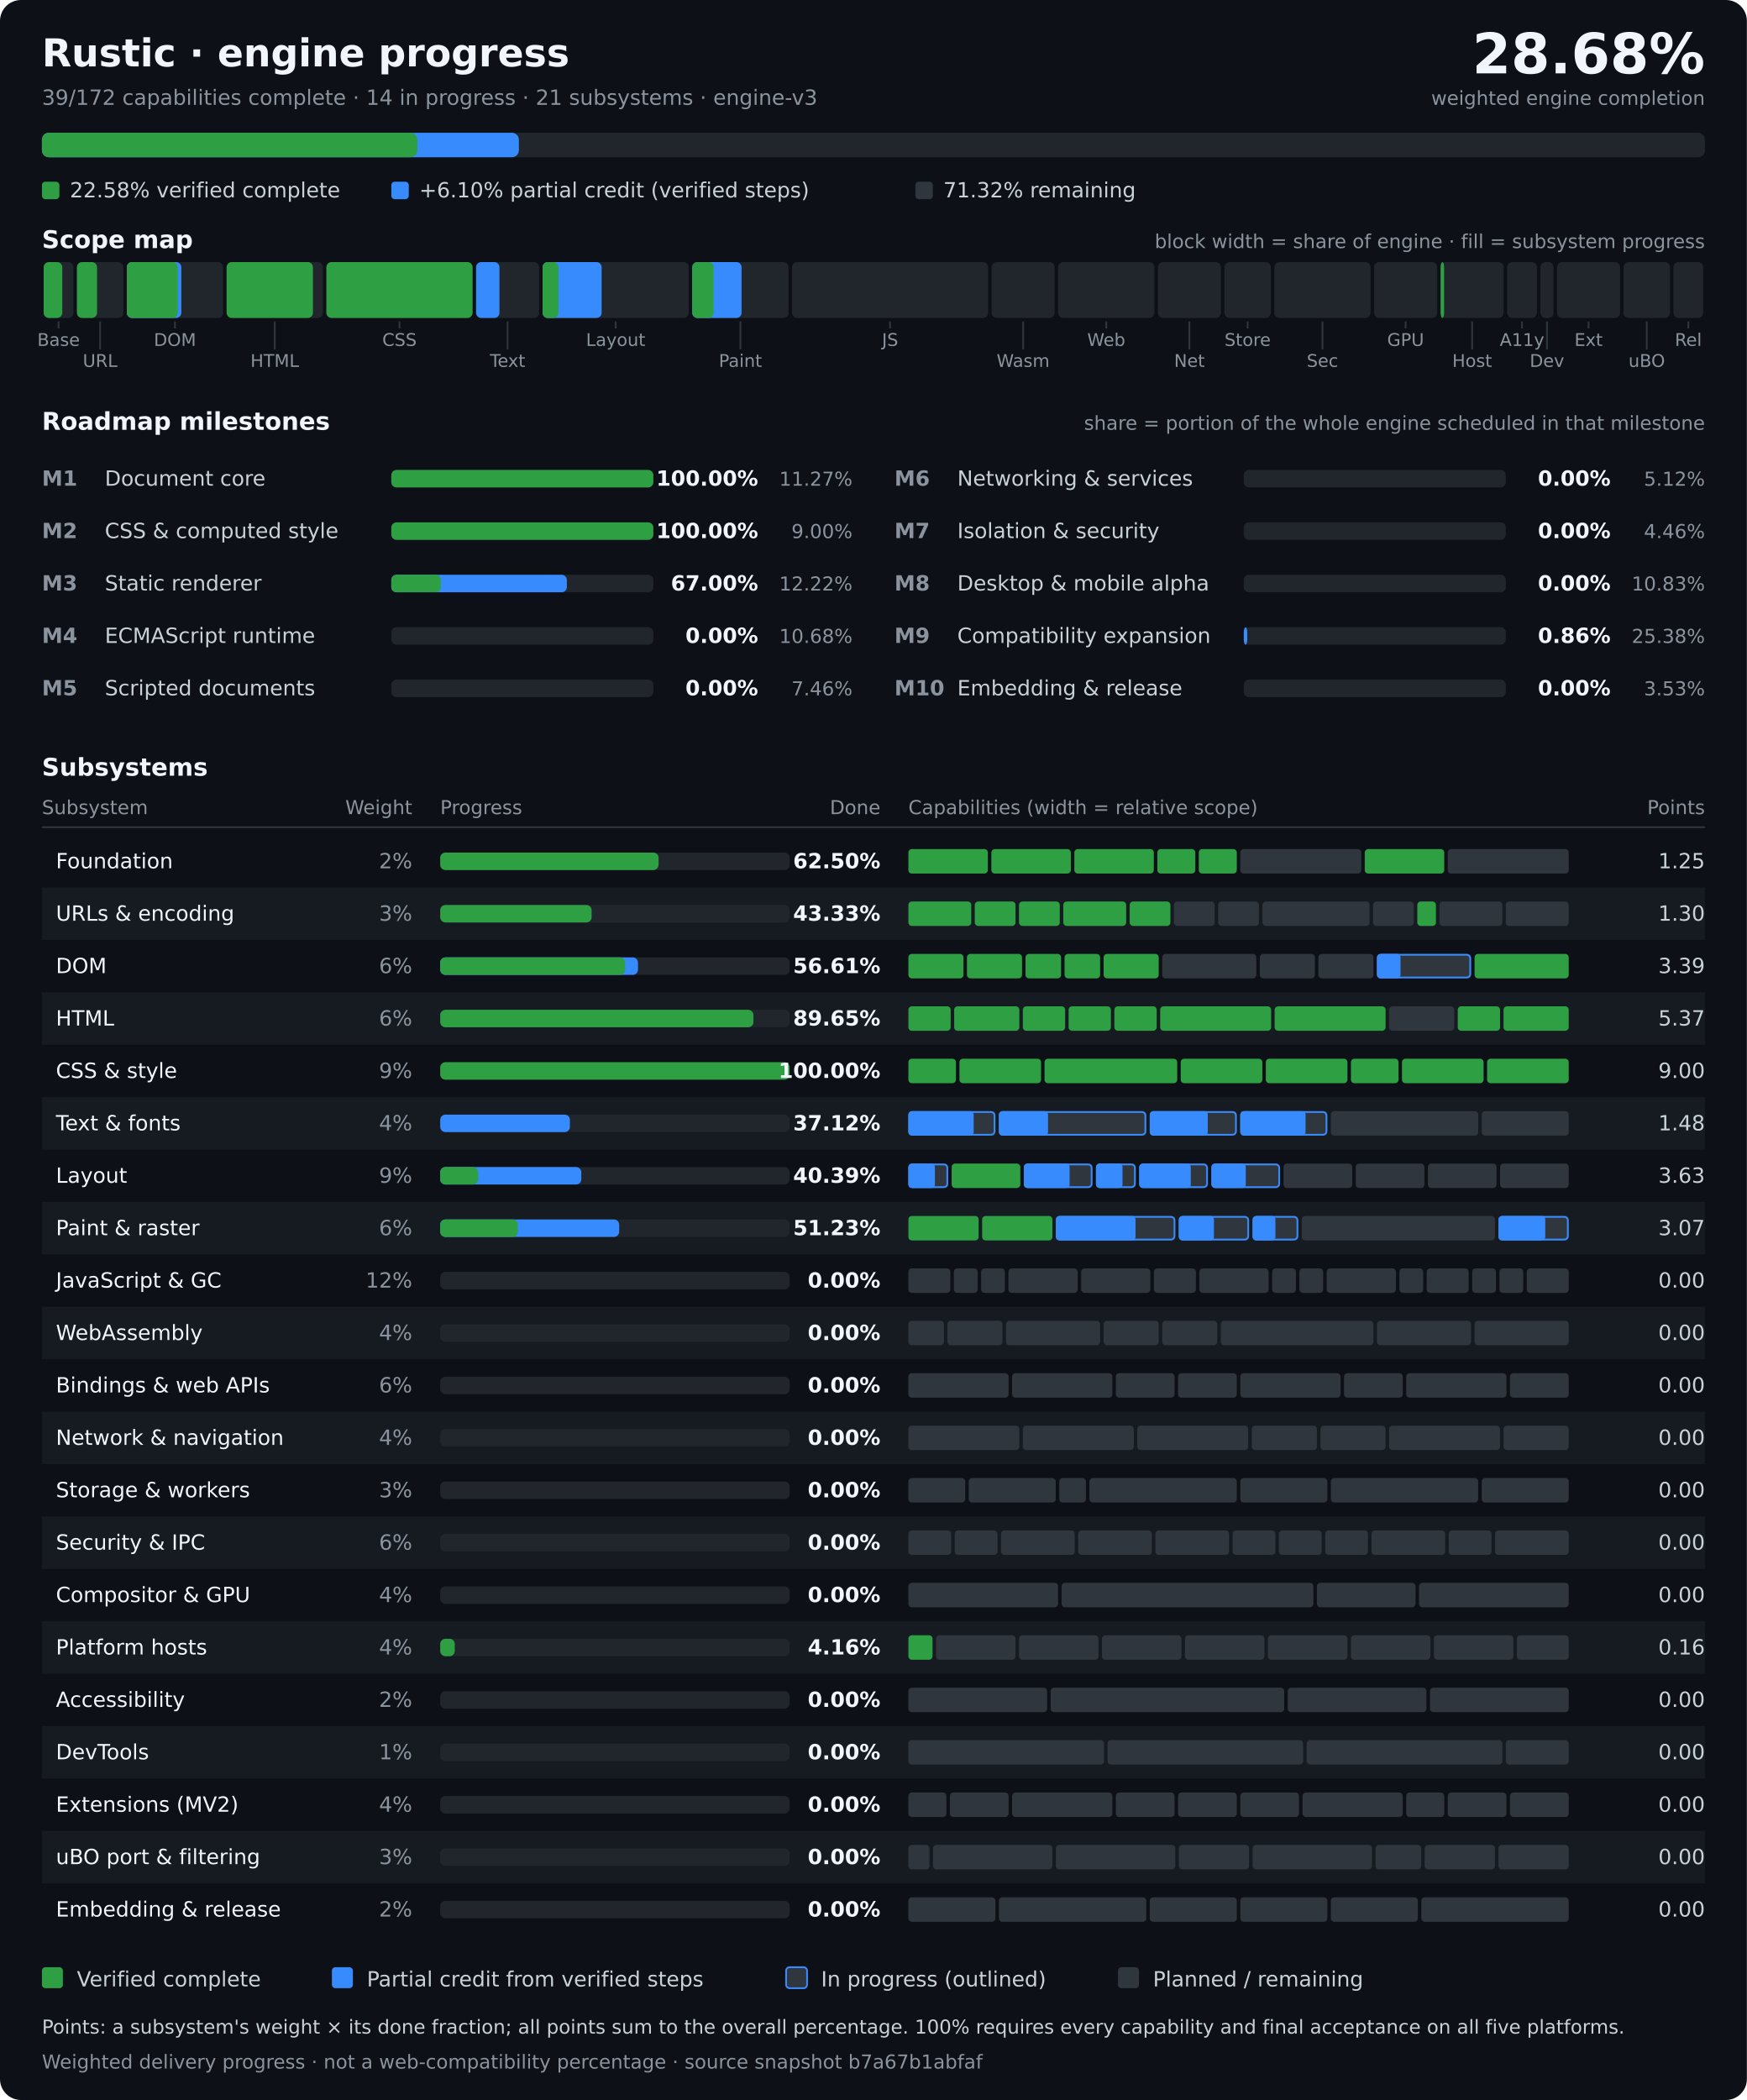
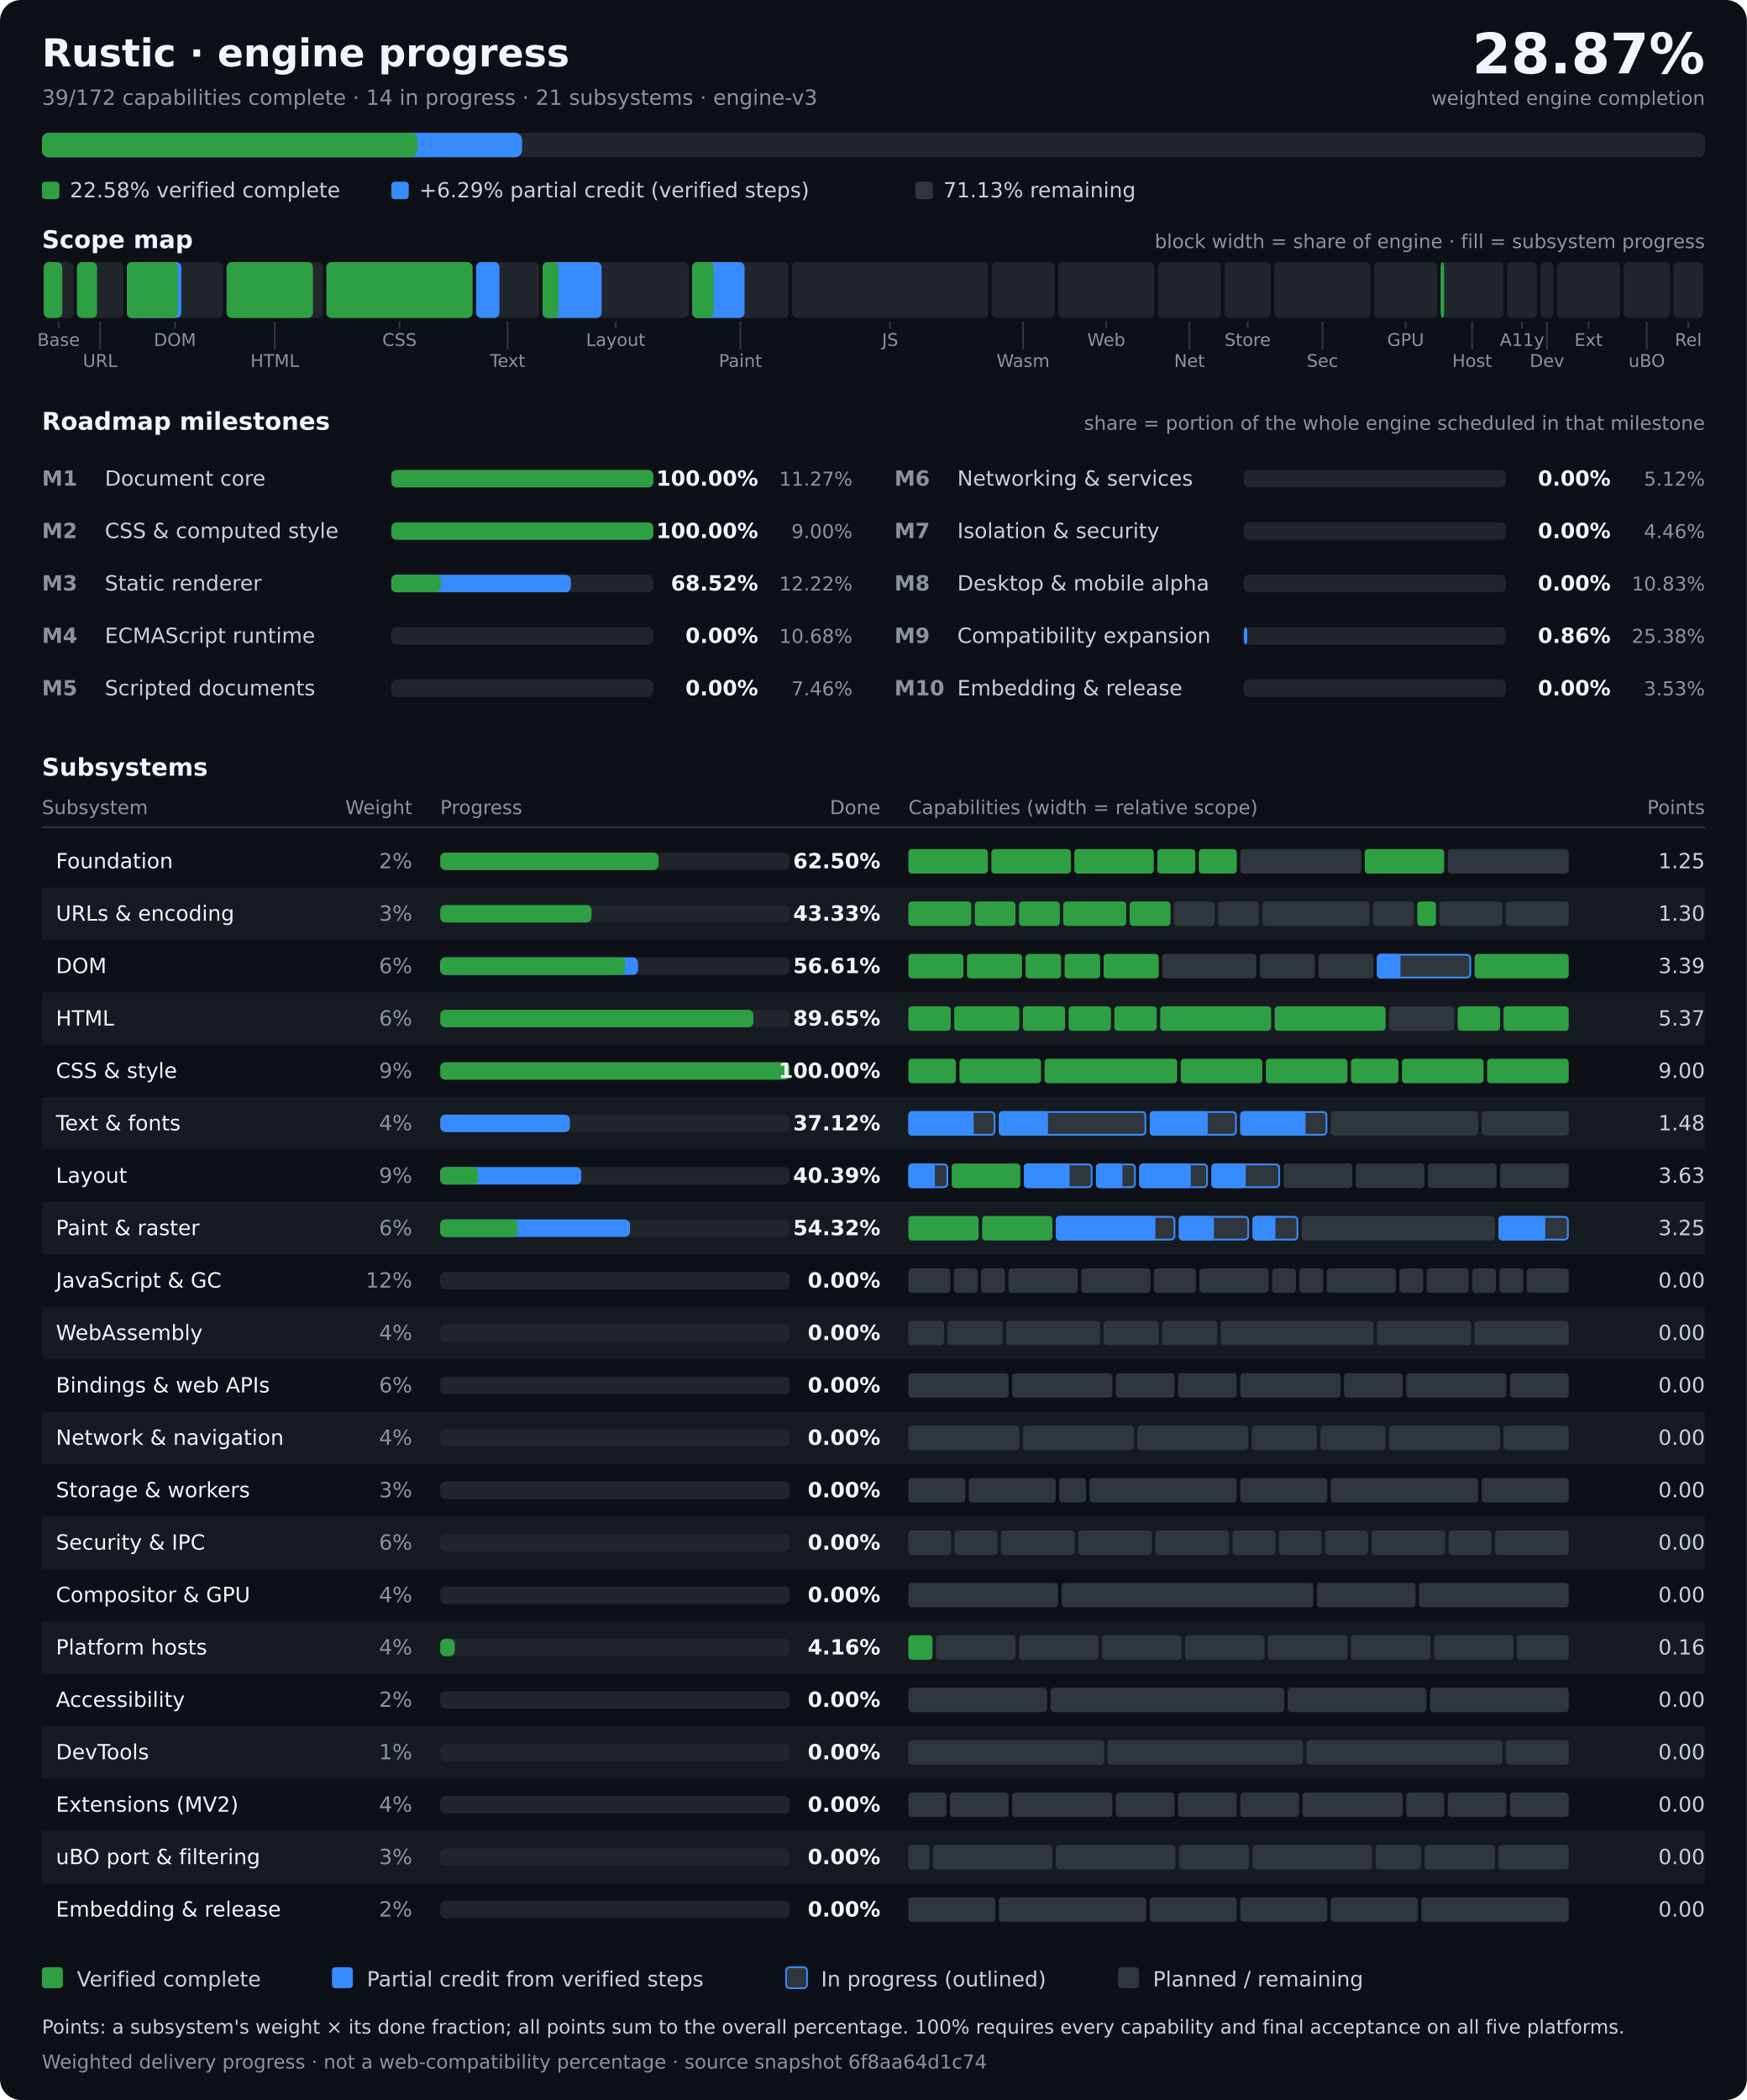
<svg xmlns="http://www.w3.org/2000/svg" width="1000" height="1202" viewBox="0 0 1000 1202" role="img" aria-labelledby="title desc">
  <rect width="1000" height="1202" rx="12" fill="#0d1117" />
  <g font-family="DejaVu Sans,Arial,sans-serif">
    <text x="24.00" y="38" fill="#f0f6fc" font-size="22" font-weight="700">Rustic · engine progress</text>
    <text x="24.00" y="60" fill="#8b949e" font-size="12">39/172 capabilities complete · 14 in progress · 21 subsystems · engine-v3</text>
-     <text x="976.00" y="42" fill="#f0f6fc" font-size="32" text-anchor="end" font-weight="700">28.68%</text>
+     <text x="976.00" y="42" fill="#f0f6fc" font-size="32" text-anchor="end" font-weight="700">28.87%</text>
    <text x="976.00" y="60" fill="#8b949e" font-size="11" text-anchor="end">weighted engine completion</text>
    <rect x="24.00" y="76" width="952.00" height="14" rx="4" fill="#21262d" />
-     <rect x="24.00" y="76" width="273.03" height="14" rx="4" fill="#388bfd" />
+     <rect x="24.00" y="76" width="274.84" height="14" rx="4" fill="#388bfd" />
    <rect x="24.00" y="76" width="214.96" height="14" rx="4" fill="#2ea043" />
    <rect x="24" y="104" width="10" height="10" rx="2" fill="#2ea043" />
    <text x="40.00" y="113" fill="#c9d1d9" font-size="12">22.58% verified complete</text>
    <rect x="224" y="104" width="10" height="10" rx="2" fill="#388bfd" />
-     <text x="240.00" y="113" fill="#c9d1d9" font-size="12">+6.10% partial credit (verified steps)</text>
+     <text x="240.00" y="113" fill="#c9d1d9" font-size="12">+6.29% partial credit (verified steps)</text>
    <rect x="524" y="104" width="10" height="10" rx="2" fill="#30363d" />
-     <text x="540.00" y="113" fill="#c9d1d9" font-size="12">71.32% remaining</text>
+     <text x="540.00" y="113" fill="#c9d1d9" font-size="12">71.13% remaining</text>
    <text x="24.00" y="142" fill="#f0f6fc" font-size="14" font-weight="600">Scope map</text>
    <text x="976.00" y="142" fill="#8b949e" font-size="11" text-anchor="end">block width = share of engine · fill = subsystem progress</text>
    <g>
      <rect x="25.00" y="150" width="17.04" height="32" rx="3" fill="#21262d" />
      <rect x="25.00" y="150" width="10.65" height="32" rx="3" fill="#2ea043" />
      <rect x="33.02" y="184" width="1" height="4" fill="#30363d" />
      <text x="33.52" y="198" fill="#8b949e" font-size="10" text-anchor="middle">Base</text>
    </g>
    <g>
      <rect x="44.04" y="150" width="26.56" height="32" rx="3" fill="#21262d" />
      <rect x="44.04" y="150" width="11.51" height="32" rx="3" fill="#2ea043" />
      <rect x="56.82" y="184" width="1" height="16" fill="#30363d" />
      <text x="57.32" y="210" fill="#8b949e" font-size="10" text-anchor="middle">URL</text>
    </g>
    <g>
      <rect x="72.60" y="150" width="55.12" height="32" rx="3" fill="#21262d" />
      <rect x="72.60" y="150" width="31.20" height="32" rx="3" fill="#388bfd" />
      <rect x="72.60" y="150" width="29.18" height="32" rx="3" fill="#2ea043" />
      <rect x="99.66" y="184" width="1" height="4" fill="#30363d" />
      <text x="100.16" y="198" fill="#8b949e" font-size="10" text-anchor="middle">DOM</text>
    </g>
    <g>
      <rect x="129.72" y="150" width="55.12" height="32" rx="3" fill="#21262d" />
      <rect x="129.72" y="150" width="49.42" height="32" rx="3" fill="#2ea043" />
      <rect x="156.78" y="184" width="1" height="16" fill="#30363d" />
      <text x="157.28" y="210" fill="#8b949e" font-size="10" text-anchor="middle">HTML</text>
    </g>
    <g>
      <rect x="186.84" y="150" width="83.68" height="32" rx="3" fill="#21262d" />
      <rect x="186.84" y="150" width="83.68" height="32" rx="3" fill="#2ea043" />
      <rect x="228.18" y="184" width="1" height="4" fill="#30363d" />
      <text x="228.68" y="198" fill="#8b949e" font-size="10" text-anchor="middle">CSS</text>
    </g>
    <g>
      <rect x="272.52" y="150" width="36.08" height="32" rx="3" fill="#21262d" />
      <rect x="272.52" y="150" width="13.39" height="32" rx="3" fill="#388bfd" />
      <rect x="290.06" y="184" width="1" height="16" fill="#30363d" />
      <text x="290.56" y="210" fill="#8b949e" font-size="10" text-anchor="middle">Text</text>
    </g>
    <g>
      <rect x="310.60" y="150" width="83.68" height="32" rx="3" fill="#21262d" />
      <rect x="310.60" y="150" width="33.80" height="32" rx="3" fill="#388bfd" />
      <rect x="310.60" y="150" width="9.09" height="32" rx="3" fill="#2ea043" />
      <rect x="351.94" y="184" width="1" height="4" fill="#30363d" />
      <text x="352.44" y="198" fill="#8b949e" font-size="10" text-anchor="middle">Layout</text>
    </g>
    <g>
      <rect x="396.28" y="150" width="55.12" height="32" rx="3" fill="#21262d" />
-       <rect x="396.28" y="150" width="28.24" height="32" rx="3" fill="#388bfd" />
+       <rect x="396.28" y="150" width="29.94" height="32" rx="3" fill="#388bfd" />
      <rect x="396.28" y="150" width="12.25" height="32" rx="3" fill="#2ea043" />
      <rect x="423.34" y="184" width="1" height="16" fill="#30363d" />
      <text x="423.84" y="210" fill="#8b949e" font-size="10" text-anchor="middle">Paint</text>
    </g>
    <g>
      <rect x="453.40" y="150" width="112.24" height="32" rx="3" fill="#21262d" />
      <rect x="509.02" y="184" width="1" height="4" fill="#30363d" />
      <text x="509.52" y="198" fill="#8b949e" font-size="10" text-anchor="middle">JS</text>
    </g>
    <g>
      <rect x="567.64" y="150" width="36.08" height="32" rx="3" fill="#21262d" />
      <rect x="585.18" y="184" width="1" height="16" fill="#30363d" />
      <text x="585.68" y="210" fill="#8b949e" font-size="10" text-anchor="middle">Wasm</text>
    </g>
    <g>
      <rect x="605.72" y="150" width="55.12" height="32" rx="3" fill="#21262d" />
      <rect x="632.78" y="184" width="1" height="4" fill="#30363d" />
      <text x="633.28" y="198" fill="#8b949e" font-size="10" text-anchor="middle">Web</text>
    </g>
    <g>
      <rect x="662.84" y="150" width="36.08" height="32" rx="3" fill="#21262d" />
      <rect x="680.38" y="184" width="1" height="16" fill="#30363d" />
      <text x="680.88" y="210" fill="#8b949e" font-size="10" text-anchor="middle">Net</text>
    </g>
    <g>
      <rect x="700.92" y="150" width="26.56" height="32" rx="3" fill="#21262d" />
      <rect x="713.70" y="184" width="1" height="4" fill="#30363d" />
      <text x="714.20" y="198" fill="#8b949e" font-size="10" text-anchor="middle">Store</text>
    </g>
    <g>
      <rect x="729.48" y="150" width="55.12" height="32" rx="3" fill="#21262d" />
      <rect x="756.54" y="184" width="1" height="16" fill="#30363d" />
      <text x="757.04" y="210" fill="#8b949e" font-size="10" text-anchor="middle">Sec</text>
    </g>
    <g>
      <rect x="786.60" y="150" width="36.08" height="32" rx="3" fill="#21262d" />
      <rect x="804.14" y="184" width="1" height="4" fill="#30363d" />
      <text x="804.64" y="198" fill="#8b949e" font-size="10" text-anchor="middle">GPU</text>
    </g>
    <g>
      <rect x="824.68" y="150" width="36.08" height="32" rx="3" fill="#21262d" />
      <rect x="824.68" y="150" width="2.00" height="32" rx="3" fill="#2ea043" />
      <rect x="842.22" y="184" width="1" height="16" fill="#30363d" />
      <text x="842.72" y="210" fill="#8b949e" font-size="10" text-anchor="middle">Host</text>
    </g>
    <g>
      <rect x="862.76" y="150" width="17.04" height="32" rx="3" fill="#21262d" />
      <rect x="870.78" y="184" width="1" height="4" fill="#30363d" />
      <text x="871.28" y="198" fill="#8b949e" font-size="10" text-anchor="middle">A11y</text>
    </g>
    <g>
      <rect x="881.80" y="150" width="7.52" height="32" rx="3" fill="#21262d" />
      <rect x="885.06" y="184" width="1" height="16" fill="#30363d" />
      <text x="885.56" y="210" fill="#8b949e" font-size="10" text-anchor="middle">Dev</text>
    </g>
    <g>
      <rect x="891.32" y="150" width="36.08" height="32" rx="3" fill="#21262d" />
      <rect x="908.86" y="184" width="1" height="4" fill="#30363d" />
      <text x="909.36" y="198" fill="#8b949e" font-size="10" text-anchor="middle">Ext</text>
    </g>
    <g>
      <rect x="929.40" y="150" width="26.56" height="32" rx="3" fill="#21262d" />
      <rect x="942.18" y="184" width="1" height="16" fill="#30363d" />
      <text x="942.68" y="210" fill="#8b949e" font-size="10" text-anchor="middle">uBO</text>
    </g>
    <g>
      <rect x="957.96" y="150" width="17.04" height="32" rx="3" fill="#21262d" />
      <rect x="965.98" y="184" width="1" height="4" fill="#30363d" />
      <text x="966.48" y="198" fill="#8b949e" font-size="10" text-anchor="middle">Rel</text>
    </g>
    <text x="24.00" y="246" fill="#f0f6fc" font-size="14" font-weight="600">Roadmap milestones</text>
    <text x="976.00" y="246" fill="#8b949e" font-size="11" text-anchor="end">share = portion of the whole engine scheduled in that milestone</text>
    <g>
      <text x="24.00" y="278" fill="#8b949e" font-size="12" font-weight="600">M1</text>
      <text x="60.00" y="278" fill="#c9d1d9" font-size="12">Document core</text>
      <rect x="224.00" y="269" width="150.00" height="10" rx="3" fill="#21262d" />
      <rect x="224.00" y="269" width="150.00" height="10" rx="3" fill="#2ea043" />
      <text x="434.00" y="278" fill="#f0f6fc" font-size="12" text-anchor="end" font-weight="600">100.00%</text>
      <text x="488.00" y="278" fill="#8b949e" font-size="11" text-anchor="end">11.27%</text>
    </g>
    <g>
      <text x="24.00" y="308" fill="#8b949e" font-size="12" font-weight="600">M2</text>
      <text x="60.00" y="308" fill="#c9d1d9" font-size="12">CSS &amp; computed style</text>
      <rect x="224.00" y="299" width="150.00" height="10" rx="3" fill="#21262d" />
      <rect x="224.00" y="299" width="150.00" height="10" rx="3" fill="#2ea043" />
      <text x="434.00" y="308" fill="#f0f6fc" font-size="12" text-anchor="end" font-weight="600">100.00%</text>
      <text x="488.00" y="308" fill="#8b949e" font-size="11" text-anchor="end">9.00%</text>
    </g>
    <g>
      <text x="24.00" y="338" fill="#8b949e" font-size="12" font-weight="600">M3</text>
      <text x="60.00" y="338" fill="#c9d1d9" font-size="12">Static renderer</text>
      <rect x="224.00" y="329" width="150.00" height="10" rx="3" fill="#21262d" />
-       <rect x="224.00" y="329" width="100.50" height="10" rx="3" fill="#388bfd" />
+       <rect x="224.00" y="329" width="102.78" height="10" rx="3" fill="#388bfd" />
      <rect x="224.00" y="329" width="28.35" height="10" rx="3" fill="#2ea043" />
-       <text x="434.00" y="338" fill="#f0f6fc" font-size="12" text-anchor="end" font-weight="600">67.00%</text>
+       <text x="434.00" y="338" fill="#f0f6fc" font-size="12" text-anchor="end" font-weight="600">68.52%</text>
      <text x="488.00" y="338" fill="#8b949e" font-size="11" text-anchor="end">12.22%</text>
    </g>
    <g>
      <text x="24.00" y="368" fill="#8b949e" font-size="12" font-weight="600">M4</text>
      <text x="60.00" y="368" fill="#c9d1d9" font-size="12">ECMAScript runtime</text>
      <rect x="224.00" y="359" width="150.00" height="10" rx="3" fill="#21262d" />
      <text x="434.00" y="368" fill="#f0f6fc" font-size="12" text-anchor="end" font-weight="600">0.00%</text>
      <text x="488.00" y="368" fill="#8b949e" font-size="11" text-anchor="end">10.68%</text>
    </g>
    <g>
      <text x="24.00" y="398" fill="#8b949e" font-size="12" font-weight="600">M5</text>
      <text x="60.00" y="398" fill="#c9d1d9" font-size="12">Scripted documents</text>
      <rect x="224.00" y="389" width="150.00" height="10" rx="3" fill="#21262d" />
      <text x="434.00" y="398" fill="#f0f6fc" font-size="12" text-anchor="end" font-weight="600">0.00%</text>
      <text x="488.00" y="398" fill="#8b949e" font-size="11" text-anchor="end">7.46%</text>
    </g>
    <g>
      <text x="512.00" y="278" fill="#8b949e" font-size="12" font-weight="600">M6</text>
      <text x="548.00" y="278" fill="#c9d1d9" font-size="12">Networking &amp; services</text>
      <rect x="712.00" y="269" width="150.00" height="10" rx="3" fill="#21262d" />
      <text x="922.00" y="278" fill="#f0f6fc" font-size="12" text-anchor="end" font-weight="600">0.00%</text>
      <text x="976.00" y="278" fill="#8b949e" font-size="11" text-anchor="end">5.12%</text>
    </g>
    <g>
      <text x="512.00" y="308" fill="#8b949e" font-size="12" font-weight="600">M7</text>
      <text x="548.00" y="308" fill="#c9d1d9" font-size="12">Isolation &amp; security</text>
      <rect x="712.00" y="299" width="150.00" height="10" rx="3" fill="#21262d" />
      <text x="922.00" y="308" fill="#f0f6fc" font-size="12" text-anchor="end" font-weight="600">0.00%</text>
      <text x="976.00" y="308" fill="#8b949e" font-size="11" text-anchor="end">4.46%</text>
    </g>
    <g>
      <text x="512.00" y="338" fill="#8b949e" font-size="12" font-weight="600">M8</text>
      <text x="548.00" y="338" fill="#c9d1d9" font-size="12">Desktop &amp; mobile alpha</text>
      <rect x="712.00" y="329" width="150.00" height="10" rx="3" fill="#21262d" />
      <text x="922.00" y="338" fill="#f0f6fc" font-size="12" text-anchor="end" font-weight="600">0.00%</text>
      <text x="976.00" y="338" fill="#8b949e" font-size="11" text-anchor="end">10.83%</text>
    </g>
    <g>
      <text x="512.00" y="368" fill="#8b949e" font-size="12" font-weight="600">M9</text>
      <text x="548.00" y="368" fill="#c9d1d9" font-size="12">Compatibility expansion</text>
      <rect x="712.00" y="359" width="150.00" height="10" rx="3" fill="#21262d" />
      <rect x="712.00" y="359" width="2.00" height="10" rx="3" fill="#388bfd" />
      <text x="922.00" y="368" fill="#f0f6fc" font-size="12" text-anchor="end" font-weight="600">0.86%</text>
      <text x="976.00" y="368" fill="#8b949e" font-size="11" text-anchor="end">25.38%</text>
    </g>
    <g>
      <text x="512.00" y="398" fill="#8b949e" font-size="12" font-weight="600">M10</text>
      <text x="548.00" y="398" fill="#c9d1d9" font-size="12">Embedding &amp; release</text>
      <rect x="712.00" y="389" width="150.00" height="10" rx="3" fill="#21262d" />
      <text x="922.00" y="398" fill="#f0f6fc" font-size="12" text-anchor="end" font-weight="600">0.00%</text>
      <text x="976.00" y="398" fill="#8b949e" font-size="11" text-anchor="end">3.53%</text>
    </g>
    <text x="24.00" y="444" fill="#f0f6fc" font-size="14" font-weight="600">Subsystems</text>
    <text x="24.00" y="466" fill="#8b949e" font-size="11">Subsystem</text>
    <text x="236.00" y="466" fill="#8b949e" font-size="11" text-anchor="end">Weight</text>
    <text x="252.00" y="466" fill="#8b949e" font-size="11">Progress</text>
    <text x="504.00" y="466" fill="#8b949e" font-size="11" text-anchor="end">Done</text>
    <text x="520.00" y="466" fill="#8b949e" font-size="11">Capabilities (width = relative scope)</text>
    <text x="976.00" y="466" fill="#8b949e" font-size="11" text-anchor="end">Points</text>
    <rect x="24" y="473" width="952" height="1" fill="#30363d" />
    <g>
      <text x="32.00" y="497" fill="#f0f6fc" font-size="12">Foundation</text>
      <text x="236.00" y="497" fill="#8b949e" font-size="12" text-anchor="end">2%</text>
      <rect x="252.00" y="488" width="200.00" height="10" rx="3" fill="#21262d" />
      <rect x="252.00" y="488" width="125.00" height="10" rx="3" fill="#2ea043" />
      <text x="504.00" y="497" fill="#f0f6fc" font-size="12" text-anchor="end" font-weight="600">62.50%</text>
      <g>
        <rect x="520.00" y="486" width="45.50" height="14" rx="2" fill="#2ea043" />
      </g>
      <g>
        <rect x="567.50" y="486" width="45.50" height="14" rx="2" fill="#2ea043" />
      </g>
      <g>
        <rect x="615.00" y="486" width="45.50" height="14" rx="2" fill="#2ea043" />
      </g>
      <g>
        <rect x="662.50" y="486" width="21.75" height="14" rx="2" fill="#2ea043" />
      </g>
      <g>
        <rect x="686.25" y="486" width="21.75" height="14" rx="2" fill="#2ea043" />
      </g>
      <g>
        <rect x="710.00" y="486" width="69.25" height="14" rx="2" fill="#30363d" />
      </g>
      <g>
        <rect x="781.25" y="486" width="45.50" height="14" rx="2" fill="#2ea043" />
      </g>
      <g>
        <rect x="828.75" y="486" width="69.25" height="14" rx="2" fill="#30363d" />
      </g>
      <text x="976.00" y="497" fill="#c9d1d9" font-size="12" text-anchor="end">1.25</text>
    </g>
    <g>
      <rect x="24" y="508" width="952" height="30" fill="#161b22" />
      <text x="32.00" y="527" fill="#f0f6fc" font-size="12">URLs &amp; encoding</text>
      <text x="236.00" y="527" fill="#8b949e" font-size="12" text-anchor="end">3%</text>
      <rect x="252.00" y="518" width="200.00" height="10" rx="3" fill="#21262d" />
      <rect x="252.00" y="518" width="86.66" height="10" rx="3" fill="#2ea043" />
      <text x="504.00" y="527" fill="#f0f6fc" font-size="12" text-anchor="end" font-weight="600">43.33%</text>
      <g>
        <rect x="520.00" y="516" width="36.00" height="14" rx="2" fill="#2ea043" />
      </g>
      <g>
        <rect x="558.00" y="516" width="23.33" height="14" rx="2" fill="#2ea043" />
      </g>
      <g>
        <rect x="583.33" y="516" width="23.33" height="14" rx="2" fill="#2ea043" />
      </g>
      <g>
        <rect x="608.67" y="516" width="36.00" height="14" rx="2" fill="#2ea043" />
      </g>
      <g>
        <rect x="646.67" y="516" width="23.33" height="14" rx="2" fill="#2ea043" />
      </g>
      <g>
        <rect x="672.00" y="516" width="23.33" height="14" rx="2" fill="#30363d" />
      </g>
      <g>
        <rect x="697.33" y="516" width="23.33" height="14" rx="2" fill="#30363d" />
      </g>
      <g>
        <rect x="722.67" y="516" width="61.33" height="14" rx="2" fill="#30363d" />
      </g>
      <g>
        <rect x="786.00" y="516" width="23.33" height="14" rx="2" fill="#30363d" />
      </g>
      <g>
        <rect x="811.33" y="516" width="10.67" height="14" rx="2" fill="#2ea043" />
      </g>
      <g>
        <rect x="824.00" y="516" width="36.00" height="14" rx="2" fill="#30363d" />
      </g>
      <g>
        <rect x="862.00" y="516" width="36.00" height="14" rx="2" fill="#30363d" />
      </g>
      <text x="976.00" y="527" fill="#c9d1d9" font-size="12" text-anchor="end">1.30</text>
    </g>
    <g>
      <text x="32.00" y="557" fill="#f0f6fc" font-size="12">DOM</text>
      <text x="236.00" y="557" fill="#8b949e" font-size="12" text-anchor="end">6%</text>
      <rect x="252.00" y="548" width="200.00" height="10" rx="3" fill="#21262d" />
      <rect x="252.00" y="548" width="113.22" height="10" rx="3" fill="#388bfd" />
      <rect x="252.00" y="548" width="105.88" height="10" rx="3" fill="#2ea043" />
      <text x="504.00" y="557" fill="#f0f6fc" font-size="12" text-anchor="end" font-weight="600">56.61%</text>
      <g>
        <rect x="520.00" y="546" width="31.53" height="14" rx="2" fill="#2ea043" />
      </g>
      <g>
        <rect x="553.53" y="546" width="31.53" height="14" rx="2" fill="#2ea043" />
      </g>
      <g>
        <rect x="587.06" y="546" width="20.35" height="14" rx="2" fill="#2ea043" />
      </g>
      <g>
        <rect x="609.41" y="546" width="20.35" height="14" rx="2" fill="#2ea043" />
      </g>
      <g>
        <rect x="631.76" y="546" width="31.53" height="14" rx="2" fill="#2ea043" />
      </g>
      <g>
        <rect x="665.29" y="546" width="53.88" height="14" rx="2" fill="#30363d" />
      </g>
      <g>
        <rect x="721.18" y="546" width="31.53" height="14" rx="2" fill="#30363d" />
      </g>
      <g>
        <rect x="754.71" y="546" width="31.53" height="14" rx="2" fill="#30363d" />
      </g>
      <g>
        <rect x="788.24" y="546" width="53.88" height="14" rx="2" fill="#30363d" />
        <rect x="788.24" y="546" width="13.47" height="14" rx="2" fill="#388bfd" />
        <rect x="788.74" y="546.5" width="52.88" height="13" rx="2" fill="none" stroke="#388bfd" />
      </g>
      <g>
        <rect x="844.12" y="546" width="53.88" height="14" rx="2" fill="#2ea043" />
      </g>
      <text x="976.00" y="557" fill="#c9d1d9" font-size="12" text-anchor="end">3.39</text>
    </g>
    <g>
      <rect x="24" y="568" width="952" height="30" fill="#161b22" />
      <text x="32.00" y="587" fill="#f0f6fc" font-size="12">HTML</text>
      <text x="236.00" y="587" fill="#8b949e" font-size="12" text-anchor="end">6%</text>
      <rect x="252.00" y="578" width="200.00" height="10" rx="3" fill="#21262d" />
      <rect x="252.00" y="578" width="179.30" height="10" rx="3" fill="#2ea043" />
      <text x="504.00" y="587" fill="#f0f6fc" font-size="12" text-anchor="end" font-weight="600">89.65%</text>
      <g>
        <rect x="520.00" y="576" width="24.21" height="14" rx="2" fill="#2ea043" />
      </g>
      <g>
        <rect x="546.21" y="576" width="37.31" height="14" rx="2" fill="#2ea043" />
      </g>
      <g>
        <rect x="585.52" y="576" width="24.21" height="14" rx="2" fill="#2ea043" />
      </g>
      <g>
        <rect x="611.72" y="576" width="24.21" height="14" rx="2" fill="#2ea043" />
      </g>
      <g>
        <rect x="637.93" y="576" width="24.21" height="14" rx="2" fill="#2ea043" />
      </g>
      <g>
        <rect x="664.14" y="576" width="63.52" height="14" rx="2" fill="#2ea043" />
      </g>
      <g>
        <rect x="729.66" y="576" width="63.52" height="14" rx="2" fill="#2ea043" />
      </g>
      <g>
        <rect x="795.17" y="576" width="37.31" height="14" rx="2" fill="#30363d" />
      </g>
      <g>
        <rect x="834.48" y="576" width="24.21" height="14" rx="2" fill="#2ea043" />
      </g>
      <g>
        <rect x="860.69" y="576" width="37.31" height="14" rx="2" fill="#2ea043" />
      </g>
      <text x="976.00" y="587" fill="#c9d1d9" font-size="12" text-anchor="end">5.37</text>
    </g>
    <g>
      <text x="32.00" y="617" fill="#f0f6fc" font-size="12">CSS &amp; style</text>
      <text x="236.00" y="617" fill="#8b949e" font-size="12" text-anchor="end">9%</text>
      <rect x="252.00" y="608" width="200.00" height="10" rx="3" fill="#21262d" />
      <rect x="252.00" y="608" width="200.00" height="10" rx="3" fill="#2ea043" />
      <text x="504.00" y="617" fill="#f0f6fc" font-size="12" text-anchor="end" font-weight="600">100.00%</text>
      <g>
        <rect x="520.00" y="606" width="27.23" height="14" rx="2" fill="#2ea043" />
      </g>
      <g>
        <rect x="549.23" y="606" width="46.72" height="14" rx="2" fill="#2ea043" />
      </g>
      <g>
        <rect x="597.95" y="606" width="75.95" height="14" rx="2" fill="#2ea043" />
      </g>
      <g>
        <rect x="675.90" y="606" width="46.72" height="14" rx="2" fill="#2ea043" />
      </g>
      <g>
        <rect x="724.62" y="606" width="46.72" height="14" rx="2" fill="#2ea043" />
      </g>
      <g>
        <rect x="773.33" y="606" width="27.23" height="14" rx="2" fill="#2ea043" />
      </g>
      <g>
        <rect x="802.56" y="606" width="46.72" height="14" rx="2" fill="#2ea043" />
      </g>
      <g>
        <rect x="851.28" y="606" width="46.72" height="14" rx="2" fill="#2ea043" />
      </g>
      <text x="976.00" y="617" fill="#c9d1d9" font-size="12" text-anchor="end">9.00</text>
    </g>
    <g>
      <rect x="24" y="628" width="952" height="30" fill="#161b22" />
      <text x="32.00" y="647" fill="#f0f6fc" font-size="12">Text &amp; fonts</text>
      <text x="236.00" y="647" fill="#8b949e" font-size="12" text-anchor="end">4%</text>
      <rect x="252.00" y="638" width="200.00" height="10" rx="3" fill="#21262d" />
      <rect x="252.00" y="638" width="74.24" height="10" rx="3" fill="#388bfd" />
      <text x="504.00" y="647" fill="#f0f6fc" font-size="12" text-anchor="end" font-weight="600">37.12%</text>
      <g>
        <rect x="520.00" y="636" width="49.82" height="14" rx="2" fill="#30363d" />
        <rect x="520.00" y="636" width="37.36" height="14" rx="2" fill="#388bfd" />
        <rect x="520.50" y="636.5" width="48.82" height="13" rx="2" fill="none" stroke="#388bfd" />
      </g>
      <g>
        <rect x="571.82" y="636" width="84.36" height="14" rx="2" fill="#30363d" />
        <rect x="571.82" y="636" width="28.12" height="14" rx="2" fill="#388bfd" />
        <rect x="572.32" y="636.5" width="83.36" height="13" rx="2" fill="none" stroke="#388bfd" />
      </g>
      <g>
        <rect x="658.18" y="636" width="49.82" height="14" rx="2" fill="#30363d" />
        <rect x="658.18" y="636" width="33.21" height="14" rx="2" fill="#388bfd" />
        <rect x="658.68" y="636.5" width="48.82" height="13" rx="2" fill="none" stroke="#388bfd" />
      </g>
      <g>
        <rect x="710.00" y="636" width="49.82" height="14" rx="2" fill="#30363d" />
        <rect x="710.00" y="636" width="37.36" height="14" rx="2" fill="#388bfd" />
        <rect x="710.50" y="636.5" width="48.82" height="13" rx="2" fill="none" stroke="#388bfd" />
      </g>
      <g>
        <rect x="761.82" y="636" width="84.36" height="14" rx="2" fill="#30363d" />
      </g>
      <g>
        <rect x="848.18" y="636" width="49.82" height="14" rx="2" fill="#30363d" />
      </g>
      <text x="976.00" y="647" fill="#c9d1d9" font-size="12" text-anchor="end">1.48</text>
    </g>
    <g>
      <text x="32.00" y="677" fill="#f0f6fc" font-size="12">Layout</text>
      <text x="236.00" y="677" fill="#8b949e" font-size="12" text-anchor="end">9%</text>
      <rect x="252.00" y="668" width="200.00" height="10" rx="3" fill="#21262d" />
      <rect x="252.00" y="668" width="80.78" height="10" rx="3" fill="#388bfd" />
      <rect x="252.00" y="668" width="21.72" height="10" rx="3" fill="#2ea043" />
      <text x="504.00" y="677" fill="#f0f6fc" font-size="12" text-anchor="end" font-weight="600">40.39%</text>
      <g>
        <rect x="520.00" y="666" width="22.78" height="14" rx="2" fill="#30363d" />
        <rect x="520.00" y="666" width="15.19" height="14" rx="2" fill="#388bfd" />
        <rect x="520.50" y="666.5" width="21.78" height="13" rx="2" fill="none" stroke="#388bfd" />
      </g>
      <g>
        <rect x="544.78" y="666" width="39.30" height="14" rx="2" fill="#2ea043" />
      </g>
      <g>
        <rect x="586.09" y="666" width="39.30" height="14" rx="2" fill="#30363d" />
        <rect x="586.09" y="666" width="26.20" height="14" rx="2" fill="#388bfd" />
        <rect x="586.59" y="666.5" width="38.30" height="13" rx="2" fill="none" stroke="#388bfd" />
      </g>
      <g>
        <rect x="627.39" y="666" width="22.78" height="14" rx="2" fill="#30363d" />
        <rect x="627.39" y="666" width="15.19" height="14" rx="2" fill="#388bfd" />
        <rect x="627.89" y="666.5" width="21.78" height="13" rx="2" fill="none" stroke="#388bfd" />
      </g>
      <g>
        <rect x="652.17" y="666" width="39.30" height="14" rx="2" fill="#30363d" />
        <rect x="652.17" y="666" width="29.48" height="14" rx="2" fill="#388bfd" />
        <rect x="652.67" y="666.5" width="38.30" height="13" rx="2" fill="none" stroke="#388bfd" />
      </g>
      <g>
        <rect x="693.48" y="666" width="39.30" height="14" rx="2" fill="#30363d" />
        <rect x="693.48" y="666" width="19.65" height="14" rx="2" fill="#388bfd" />
        <rect x="693.98" y="666.5" width="38.30" height="13" rx="2" fill="none" stroke="#388bfd" />
      </g>
      <g>
        <rect x="734.78" y="666" width="39.30" height="14" rx="2" fill="#30363d" />
      </g>
      <g>
        <rect x="776.09" y="666" width="39.30" height="14" rx="2" fill="#30363d" />
      </g>
      <g>
        <rect x="817.39" y="666" width="39.30" height="14" rx="2" fill="#30363d" />
      </g>
      <g>
        <rect x="858.70" y="666" width="39.30" height="14" rx="2" fill="#30363d" />
      </g>
      <text x="976.00" y="677" fill="#c9d1d9" font-size="12" text-anchor="end">3.63</text>
    </g>
    <g>
      <rect x="24" y="688" width="952" height="30" fill="#161b22" />
      <text x="32.00" y="707" fill="#f0f6fc" font-size="12">Paint &amp; raster</text>
      <text x="236.00" y="707" fill="#8b949e" font-size="12" text-anchor="end">6%</text>
      <rect x="252.00" y="698" width="200.00" height="10" rx="3" fill="#21262d" />
-       <rect x="252.00" y="698" width="102.46" height="10" rx="3" fill="#388bfd" />
+       <rect x="252.00" y="698" width="108.64" height="10" rx="3" fill="#388bfd" />
      <rect x="252.00" y="698" width="44.44" height="10" rx="3" fill="#2ea043" />
-       <text x="504.00" y="707" fill="#f0f6fc" font-size="12" text-anchor="end" font-weight="600">51.23%</text>
+       <text x="504.00" y="707" fill="#f0f6fc" font-size="12" text-anchor="end" font-weight="600">54.32%</text>
      <g>
        <rect x="520.00" y="696" width="40.22" height="14" rx="2" fill="#2ea043" />
      </g>
      <g>
        <rect x="562.22" y="696" width="40.22" height="14" rx="2" fill="#2ea043" />
      </g>
      <g>
        <rect x="604.44" y="696" width="68.37" height="14" rx="2" fill="#30363d" />
-         <rect x="604.44" y="696" width="45.58" height="14" rx="2" fill="#388bfd" />
+         <rect x="604.44" y="696" width="56.97" height="14" rx="2" fill="#388bfd" />
        <rect x="604.94" y="696.5" width="67.37" height="13" rx="2" fill="none" stroke="#388bfd" />
      </g>
      <g>
        <rect x="674.81" y="696" width="40.22" height="14" rx="2" fill="#30363d" />
        <rect x="674.81" y="696" width="20.11" height="14" rx="2" fill="#388bfd" />
        <rect x="675.31" y="696.5" width="39.22" height="13" rx="2" fill="none" stroke="#388bfd" />
      </g>
      <g>
        <rect x="717.04" y="696" width="26.15" height="14" rx="2" fill="#30363d" />
        <rect x="717.04" y="696" width="13.07" height="14" rx="2" fill="#388bfd" />
        <rect x="717.54" y="696.5" width="25.15" height="13" rx="2" fill="none" stroke="#388bfd" />
      </g>
      <g>
        <rect x="745.19" y="696" width="110.59" height="14" rx="2" fill="#30363d" />
      </g>
      <g>
        <rect x="857.78" y="696" width="40.22" height="14" rx="2" fill="#30363d" />
        <rect x="857.78" y="696" width="26.81" height="14" rx="2" fill="#388bfd" />
        <rect x="858.28" y="696.5" width="39.22" height="13" rx="2" fill="none" stroke="#388bfd" />
      </g>
-       <text x="976.00" y="707" fill="#c9d1d9" font-size="12" text-anchor="end">3.07</text>
+       <text x="976.00" y="707" fill="#c9d1d9" font-size="12" text-anchor="end">3.25</text>
    </g>
    <g>
      <text x="32.00" y="737" fill="#f0f6fc" font-size="12">JavaScript &amp; GC</text>
      <text x="236.00" y="737" fill="#8b949e" font-size="12" text-anchor="end">12%</text>
      <rect x="252.00" y="728" width="200.00" height="10" rx="3" fill="#21262d" />
      <text x="504.00" y="737" fill="#f0f6fc" font-size="12" text-anchor="end" font-weight="600">0.00%</text>
      <g>
        <rect x="520.00" y="726" width="24.03" height="14" rx="2" fill="#30363d" />
      </g>
      <g>
        <rect x="546.03" y="726" width="13.62" height="14" rx="2" fill="#30363d" />
      </g>
      <g>
        <rect x="561.64" y="726" width="13.62" height="14" rx="2" fill="#30363d" />
      </g>
      <g>
        <rect x="577.26" y="726" width="39.64" height="14" rx="2" fill="#30363d" />
      </g>
      <g>
        <rect x="618.90" y="726" width="39.64" height="14" rx="2" fill="#30363d" />
      </g>
      <g>
        <rect x="660.55" y="726" width="24.03" height="14" rx="2" fill="#30363d" />
      </g>
      <g>
        <rect x="686.58" y="726" width="39.64" height="14" rx="2" fill="#30363d" />
      </g>
      <g>
        <rect x="728.22" y="726" width="13.62" height="14" rx="2" fill="#30363d" />
      </g>
      <g>
        <rect x="743.84" y="726" width="13.62" height="14" rx="2" fill="#30363d" />
      </g>
      <g>
        <rect x="759.45" y="726" width="39.64" height="14" rx="2" fill="#30363d" />
      </g>
      <g>
        <rect x="801.10" y="726" width="13.62" height="14" rx="2" fill="#30363d" />
      </g>
      <g>
        <rect x="816.71" y="726" width="24.03" height="14" rx="2" fill="#30363d" />
      </g>
      <g>
        <rect x="842.74" y="726" width="13.62" height="14" rx="2" fill="#30363d" />
      </g>
      <g>
        <rect x="858.36" y="726" width="13.62" height="14" rx="2" fill="#30363d" />
      </g>
      <g>
        <rect x="873.97" y="726" width="24.03" height="14" rx="2" fill="#30363d" />
      </g>
      <text x="976.00" y="737" fill="#c9d1d9" font-size="12" text-anchor="end">0.00</text>
    </g>
    <g>
      <rect x="24" y="748" width="952" height="30" fill="#161b22" />
      <text x="32.00" y="767" fill="#f0f6fc" font-size="12">WebAssembly</text>
      <text x="236.00" y="767" fill="#8b949e" font-size="12" text-anchor="end">4%</text>
      <rect x="252.00" y="758" width="200.00" height="10" rx="3" fill="#21262d" />
      <text x="504.00" y="767" fill="#f0f6fc" font-size="12" text-anchor="end" font-weight="600">0.00%</text>
      <g>
        <rect x="520.00" y="756" width="20.35" height="14" rx="2" fill="#30363d" />
      </g>
      <g>
        <rect x="542.35" y="756" width="31.53" height="14" rx="2" fill="#30363d" />
      </g>
      <g>
        <rect x="575.88" y="756" width="53.88" height="14" rx="2" fill="#30363d" />
      </g>
      <g>
        <rect x="631.76" y="756" width="31.53" height="14" rx="2" fill="#30363d" />
      </g>
      <g>
        <rect x="665.29" y="756" width="31.53" height="14" rx="2" fill="#30363d" />
      </g>
      <g>
        <rect x="698.82" y="756" width="87.41" height="14" rx="2" fill="#30363d" />
      </g>
      <g>
        <rect x="788.24" y="756" width="53.88" height="14" rx="2" fill="#30363d" />
      </g>
      <g>
        <rect x="844.12" y="756" width="53.88" height="14" rx="2" fill="#30363d" />
      </g>
      <text x="976.00" y="767" fill="#c9d1d9" font-size="12" text-anchor="end">0.00</text>
    </g>
    <g>
      <text x="32.00" y="797" fill="#f0f6fc" font-size="12">Bindings &amp; web APIs</text>
      <text x="236.00" y="797" fill="#8b949e" font-size="12" text-anchor="end">6%</text>
      <rect x="252.00" y="788" width="200.00" height="10" rx="3" fill="#21262d" />
      <text x="504.00" y="797" fill="#f0f6fc" font-size="12" text-anchor="end" font-weight="600">0.00%</text>
      <g>
        <rect x="520.00" y="786" width="57.38" height="14" rx="2" fill="#30363d" />
      </g>
      <g>
        <rect x="579.38" y="786" width="57.38" height="14" rx="2" fill="#30363d" />
      </g>
      <g>
        <rect x="638.75" y="786" width="33.62" height="14" rx="2" fill="#30363d" />
      </g>
      <g>
        <rect x="674.38" y="786" width="33.62" height="14" rx="2" fill="#30363d" />
      </g>
      <g>
        <rect x="710.00" y="786" width="57.38" height="14" rx="2" fill="#30363d" />
      </g>
      <g>
        <rect x="769.38" y="786" width="33.62" height="14" rx="2" fill="#30363d" />
      </g>
      <g>
        <rect x="805.00" y="786" width="57.38" height="14" rx="2" fill="#30363d" />
      </g>
      <g>
        <rect x="864.38" y="786" width="33.62" height="14" rx="2" fill="#30363d" />
      </g>
      <text x="976.00" y="797" fill="#c9d1d9" font-size="12" text-anchor="end">0.00</text>
    </g>
    <g>
      <rect x="24" y="808" width="952" height="30" fill="#161b22" />
      <text x="32.00" y="827" fill="#f0f6fc" font-size="12">Network &amp; navigation</text>
      <text x="236.00" y="827" fill="#8b949e" font-size="12" text-anchor="end">4%</text>
      <rect x="252.00" y="818" width="200.00" height="10" rx="3" fill="#21262d" />
      <text x="504.00" y="827" fill="#f0f6fc" font-size="12" text-anchor="end" font-weight="600">0.00%</text>
      <g>
        <rect x="520.00" y="816" width="63.52" height="14" rx="2" fill="#30363d" />
      </g>
      <g>
        <rect x="585.52" y="816" width="63.52" height="14" rx="2" fill="#30363d" />
      </g>
      <g>
        <rect x="651.03" y="816" width="63.52" height="14" rx="2" fill="#30363d" />
      </g>
      <g>
        <rect x="716.55" y="816" width="37.31" height="14" rx="2" fill="#30363d" />
      </g>
      <g>
        <rect x="755.86" y="816" width="37.31" height="14" rx="2" fill="#30363d" />
      </g>
      <g>
        <rect x="795.17" y="816" width="63.52" height="14" rx="2" fill="#30363d" />
      </g>
      <g>
        <rect x="860.69" y="816" width="37.31" height="14" rx="2" fill="#30363d" />
      </g>
      <text x="976.00" y="827" fill="#c9d1d9" font-size="12" text-anchor="end">0.00</text>
    </g>
    <g>
      <text x="32.00" y="857" fill="#f0f6fc" font-size="12">Storage &amp; workers</text>
      <text x="236.00" y="857" fill="#8b949e" font-size="12" text-anchor="end">3%</text>
      <rect x="252.00" y="848" width="200.00" height="10" rx="3" fill="#21262d" />
      <text x="504.00" y="857" fill="#f0f6fc" font-size="12" text-anchor="end" font-weight="600">0.00%</text>
      <g>
        <rect x="520.00" y="846" width="32.55" height="14" rx="2" fill="#30363d" />
      </g>
      <g>
        <rect x="554.55" y="846" width="49.82" height="14" rx="2" fill="#30363d" />
      </g>
      <g>
        <rect x="606.36" y="846" width="15.27" height="14" rx="2" fill="#30363d" />
      </g>
      <g>
        <rect x="623.64" y="846" width="84.36" height="14" rx="2" fill="#30363d" />
      </g>
      <g>
        <rect x="710.00" y="846" width="49.82" height="14" rx="2" fill="#30363d" />
      </g>
      <g>
        <rect x="761.82" y="846" width="84.36" height="14" rx="2" fill="#30363d" />
      </g>
      <g>
        <rect x="848.18" y="846" width="49.82" height="14" rx="2" fill="#30363d" />
      </g>
      <text x="976.00" y="857" fill="#c9d1d9" font-size="12" text-anchor="end">0.00</text>
    </g>
    <g>
      <rect x="24" y="868" width="952" height="30" fill="#161b22" />
      <text x="32.00" y="887" fill="#f0f6fc" font-size="12">Security &amp; IPC</text>
      <text x="236.00" y="887" fill="#8b949e" font-size="12" text-anchor="end">6%</text>
      <rect x="252.00" y="878" width="200.00" height="10" rx="3" fill="#21262d" />
      <text x="504.00" y="887" fill="#f0f6fc" font-size="12" text-anchor="end" font-weight="600">0.00%</text>
      <g>
        <rect x="520.00" y="876" width="24.51" height="14" rx="2" fill="#30363d" />
      </g>
      <g>
        <rect x="546.51" y="876" width="24.51" height="14" rx="2" fill="#30363d" />
      </g>
      <g>
        <rect x="573.02" y="876" width="42.19" height="14" rx="2" fill="#30363d" />
      </g>
      <g>
        <rect x="617.21" y="876" width="42.19" height="14" rx="2" fill="#30363d" />
      </g>
      <g>
        <rect x="661.40" y="876" width="42.19" height="14" rx="2" fill="#30363d" />
      </g>
      <g>
        <rect x="705.58" y="876" width="24.51" height="14" rx="2" fill="#30363d" />
      </g>
      <g>
        <rect x="732.09" y="876" width="24.51" height="14" rx="2" fill="#30363d" />
      </g>
      <g>
        <rect x="758.60" y="876" width="24.51" height="14" rx="2" fill="#30363d" />
      </g>
      <g>
        <rect x="785.12" y="876" width="42.19" height="14" rx="2" fill="#30363d" />
      </g>
      <g>
        <rect x="829.30" y="876" width="24.51" height="14" rx="2" fill="#30363d" />
      </g>
      <g>
        <rect x="855.81" y="876" width="42.19" height="14" rx="2" fill="#30363d" />
      </g>
      <text x="976.00" y="887" fill="#c9d1d9" font-size="12" text-anchor="end">0.00</text>
    </g>
    <g>
      <text x="32.00" y="917" fill="#f0f6fc" font-size="12">Compositor &amp; GPU</text>
      <text x="236.00" y="917" fill="#8b949e" font-size="12" text-anchor="end">4%</text>
      <rect x="252.00" y="908" width="200.00" height="10" rx="3" fill="#21262d" />
      <text x="504.00" y="917" fill="#f0f6fc" font-size="12" text-anchor="end" font-weight="600">0.00%</text>
      <g>
        <rect x="520.00" y="906" width="85.69" height="14" rx="2" fill="#30363d" />
      </g>
      <g>
        <rect x="607.69" y="906" width="144.15" height="14" rx="2" fill="#30363d" />
      </g>
      <g>
        <rect x="753.85" y="906" width="56.46" height="14" rx="2" fill="#30363d" />
      </g>
      <g>
        <rect x="812.31" y="906" width="85.69" height="14" rx="2" fill="#30363d" />
      </g>
      <text x="976.00" y="917" fill="#c9d1d9" font-size="12" text-anchor="end">0.00</text>
    </g>
    <g>
      <rect x="24" y="928" width="952" height="30" fill="#161b22" />
      <text x="32.00" y="947" fill="#f0f6fc" font-size="12">Platform hosts</text>
      <text x="236.00" y="947" fill="#8b949e" font-size="12" text-anchor="end">4%</text>
      <rect x="252.00" y="938" width="200.00" height="10" rx="3" fill="#21262d" />
      <rect x="252.00" y="938" width="8.32" height="10" rx="3" fill="#2ea043" />
      <text x="504.00" y="947" fill="#f0f6fc" font-size="12" text-anchor="end" font-weight="600">4.16%</text>
      <g>
        <rect x="520.00" y="936" width="13.83" height="14" rx="2" fill="#2ea043" />
      </g>
      <g>
        <rect x="535.83" y="936" width="45.50" height="14" rx="2" fill="#30363d" />
      </g>
      <g>
        <rect x="583.33" y="936" width="45.50" height="14" rx="2" fill="#30363d" />
      </g>
      <g>
        <rect x="630.83" y="936" width="45.50" height="14" rx="2" fill="#30363d" />
      </g>
      <g>
        <rect x="678.33" y="936" width="45.50" height="14" rx="2" fill="#30363d" />
      </g>
      <g>
        <rect x="725.83" y="936" width="45.50" height="14" rx="2" fill="#30363d" />
      </g>
      <g>
        <rect x="773.33" y="936" width="45.50" height="14" rx="2" fill="#30363d" />
      </g>
      <g>
        <rect x="820.83" y="936" width="45.50" height="14" rx="2" fill="#30363d" />
      </g>
      <g>
        <rect x="868.33" y="936" width="29.67" height="14" rx="2" fill="#30363d" />
      </g>
      <text x="976.00" y="947" fill="#c9d1d9" font-size="12" text-anchor="end">0.16</text>
    </g>
    <g>
      <text x="32.00" y="977" fill="#f0f6fc" font-size="12">Accessibility</text>
      <text x="236.00" y="977" fill="#8b949e" font-size="12" text-anchor="end">2%</text>
      <rect x="252.00" y="968" width="200.00" height="10" rx="3" fill="#21262d" />
      <text x="504.00" y="977" fill="#f0f6fc" font-size="12" text-anchor="end" font-weight="600">0.00%</text>
      <g>
        <rect x="520.00" y="966" width="79.43" height="14" rx="2" fill="#30363d" />
      </g>
      <g>
        <rect x="601.43" y="966" width="133.71" height="14" rx="2" fill="#30363d" />
      </g>
      <g>
        <rect x="737.14" y="966" width="79.43" height="14" rx="2" fill="#30363d" />
      </g>
      <g>
        <rect x="818.57" y="966" width="79.43" height="14" rx="2" fill="#30363d" />
      </g>
      <text x="976.00" y="977" fill="#c9d1d9" font-size="12" text-anchor="end">0.00</text>
    </g>
    <g>
      <rect x="24" y="988" width="952" height="30" fill="#161b22" />
      <text x="32.00" y="1007" fill="#f0f6fc" font-size="12">DevTools</text>
      <text x="236.00" y="1007" fill="#8b949e" font-size="12" text-anchor="end">1%</text>
      <rect x="252.00" y="998" width="200.00" height="10" rx="3" fill="#21262d" />
      <text x="504.00" y="1007" fill="#f0f6fc" font-size="12" text-anchor="end" font-weight="600">0.00%</text>
      <g>
        <rect x="520.00" y="996" width="112.00" height="14" rx="2" fill="#30363d" />
      </g>
      <g>
        <rect x="634.00" y="996" width="112.00" height="14" rx="2" fill="#30363d" />
      </g>
      <g>
        <rect x="748.00" y="996" width="112.00" height="14" rx="2" fill="#30363d" />
      </g>
      <g>
        <rect x="862.00" y="996" width="36.00" height="14" rx="2" fill="#30363d" />
      </g>
      <text x="976.00" y="1007" fill="#c9d1d9" font-size="12" text-anchor="end">0.00</text>
    </g>
    <g>
      <text x="32.00" y="1037" fill="#f0f6fc" font-size="12">Extensions (MV2)</text>
      <text x="236.00" y="1037" fill="#8b949e" font-size="12" text-anchor="end">4%</text>
      <rect x="252.00" y="1028" width="200.00" height="10" rx="3" fill="#21262d" />
      <text x="504.00" y="1037" fill="#f0f6fc" font-size="12" text-anchor="end" font-weight="600">0.00%</text>
      <g>
        <rect x="520.00" y="1026" width="21.75" height="14" rx="2" fill="#30363d" />
      </g>
      <g>
        <rect x="543.75" y="1026" width="33.62" height="14" rx="2" fill="#30363d" />
      </g>
      <g>
        <rect x="579.38" y="1026" width="57.38" height="14" rx="2" fill="#30363d" />
      </g>
      <g>
        <rect x="638.75" y="1026" width="33.62" height="14" rx="2" fill="#30363d" />
      </g>
      <g>
        <rect x="674.38" y="1026" width="33.62" height="14" rx="2" fill="#30363d" />
      </g>
      <g>
        <rect x="710.00" y="1026" width="33.62" height="14" rx="2" fill="#30363d" />
      </g>
      <g>
        <rect x="745.62" y="1026" width="57.38" height="14" rx="2" fill="#30363d" />
      </g>
      <g>
        <rect x="805.00" y="1026" width="21.75" height="14" rx="2" fill="#30363d" />
      </g>
      <g>
        <rect x="828.75" y="1026" width="33.62" height="14" rx="2" fill="#30363d" />
      </g>
      <g>
        <rect x="864.38" y="1026" width="33.62" height="14" rx="2" fill="#30363d" />
      </g>
      <text x="976.00" y="1037" fill="#c9d1d9" font-size="12" text-anchor="end">0.00</text>
    </g>
    <g>
      <rect x="24" y="1048" width="952" height="30" fill="#161b22" />
      <text x="32.00" y="1067" fill="#f0f6fc" font-size="12">uBO port &amp; filtering</text>
      <text x="236.00" y="1067" fill="#8b949e" font-size="12" text-anchor="end">3%</text>
      <rect x="252.00" y="1058" width="200.00" height="10" rx="3" fill="#21262d" />
      <text x="504.00" y="1067" fill="#f0f6fc" font-size="12" text-anchor="end" font-weight="600">0.00%</text>
      <g>
        <rect x="520.00" y="1056" width="12.07" height="14" rx="2" fill="#30363d" />
      </g>
      <g>
        <rect x="534.07" y="1056" width="68.37" height="14" rx="2" fill="#30363d" />
      </g>
      <g>
        <rect x="604.44" y="1056" width="68.37" height="14" rx="2" fill="#30363d" />
      </g>
      <g>
        <rect x="674.81" y="1056" width="40.22" height="14" rx="2" fill="#30363d" />
      </g>
      <g>
        <rect x="717.04" y="1056" width="68.37" height="14" rx="2" fill="#30363d" />
      </g>
      <g>
        <rect x="787.41" y="1056" width="26.15" height="14" rx="2" fill="#30363d" />
      </g>
      <g>
        <rect x="815.56" y="1056" width="40.22" height="14" rx="2" fill="#30363d" />
      </g>
      <g>
        <rect x="857.78" y="1056" width="40.22" height="14" rx="2" fill="#30363d" />
      </g>
      <text x="976.00" y="1067" fill="#c9d1d9" font-size="12" text-anchor="end">0.00</text>
    </g>
    <g>
      <text x="32.00" y="1097" fill="#f0f6fc" font-size="12">Embedding &amp; release</text>
      <text x="236.00" y="1097" fill="#8b949e" font-size="12" text-anchor="end">2%</text>
      <rect x="252.00" y="1088" width="200.00" height="10" rx="3" fill="#21262d" />
      <text x="504.00" y="1097" fill="#f0f6fc" font-size="12" text-anchor="end" font-weight="600">0.00%</text>
      <g>
        <rect x="520.00" y="1086" width="49.82" height="14" rx="2" fill="#30363d" />
      </g>
      <g>
        <rect x="571.82" y="1086" width="84.36" height="14" rx="2" fill="#30363d" />
      </g>
      <g>
        <rect x="658.18" y="1086" width="49.82" height="14" rx="2" fill="#30363d" />
      </g>
      <g>
        <rect x="710.00" y="1086" width="49.82" height="14" rx="2" fill="#30363d" />
      </g>
      <g>
        <rect x="761.82" y="1086" width="49.82" height="14" rx="2" fill="#30363d" />
      </g>
      <g>
        <rect x="813.64" y="1086" width="84.36" height="14" rx="2" fill="#30363d" />
      </g>
      <text x="976.00" y="1097" fill="#c9d1d9" font-size="12" text-anchor="end">0.00</text>
    </g>
    <rect x="24" y="1126" width="12" height="12" rx="2" fill="#2ea043" />
    <text x="44.00" y="1137" fill="#c9d1d9" font-size="12">Verified complete</text>
    <rect x="190" y="1126" width="12" height="12" rx="2" fill="#388bfd" />
    <text x="210.00" y="1137" fill="#c9d1d9" font-size="12">Partial credit from verified steps</text>
    <rect x="450" y="1126" width="12" height="12" rx="2" fill="#30363d" stroke="#388bfd" />
    <text x="470.00" y="1137" fill="#c9d1d9" font-size="12">In progress (outlined)</text>
    <rect x="640" y="1126" width="12" height="12" rx="2" fill="#30363d" />
    <text x="660.00" y="1137" fill="#c9d1d9" font-size="12">Planned / remaining</text>
    <text x="24.00" y="1164" fill="#c9d1d9" font-size="11">Points: a subsystem's weight × its done fraction; all points sum to the overall percentage. 100% requires every capability and final acceptance on all five platforms.</text>
-     <text x="24.00" y="1184" fill="#8b949e" font-size="11">Weighted delivery progress · not a web-compatibility percentage · source snapshot b7a67b1abfaf</text>
+     <text x="24.00" y="1184" fill="#8b949e" font-size="11">Weighted delivery progress · not a web-compatibility percentage · source snapshot 6f8aa64d1c74</text>
  </g>
</svg>
